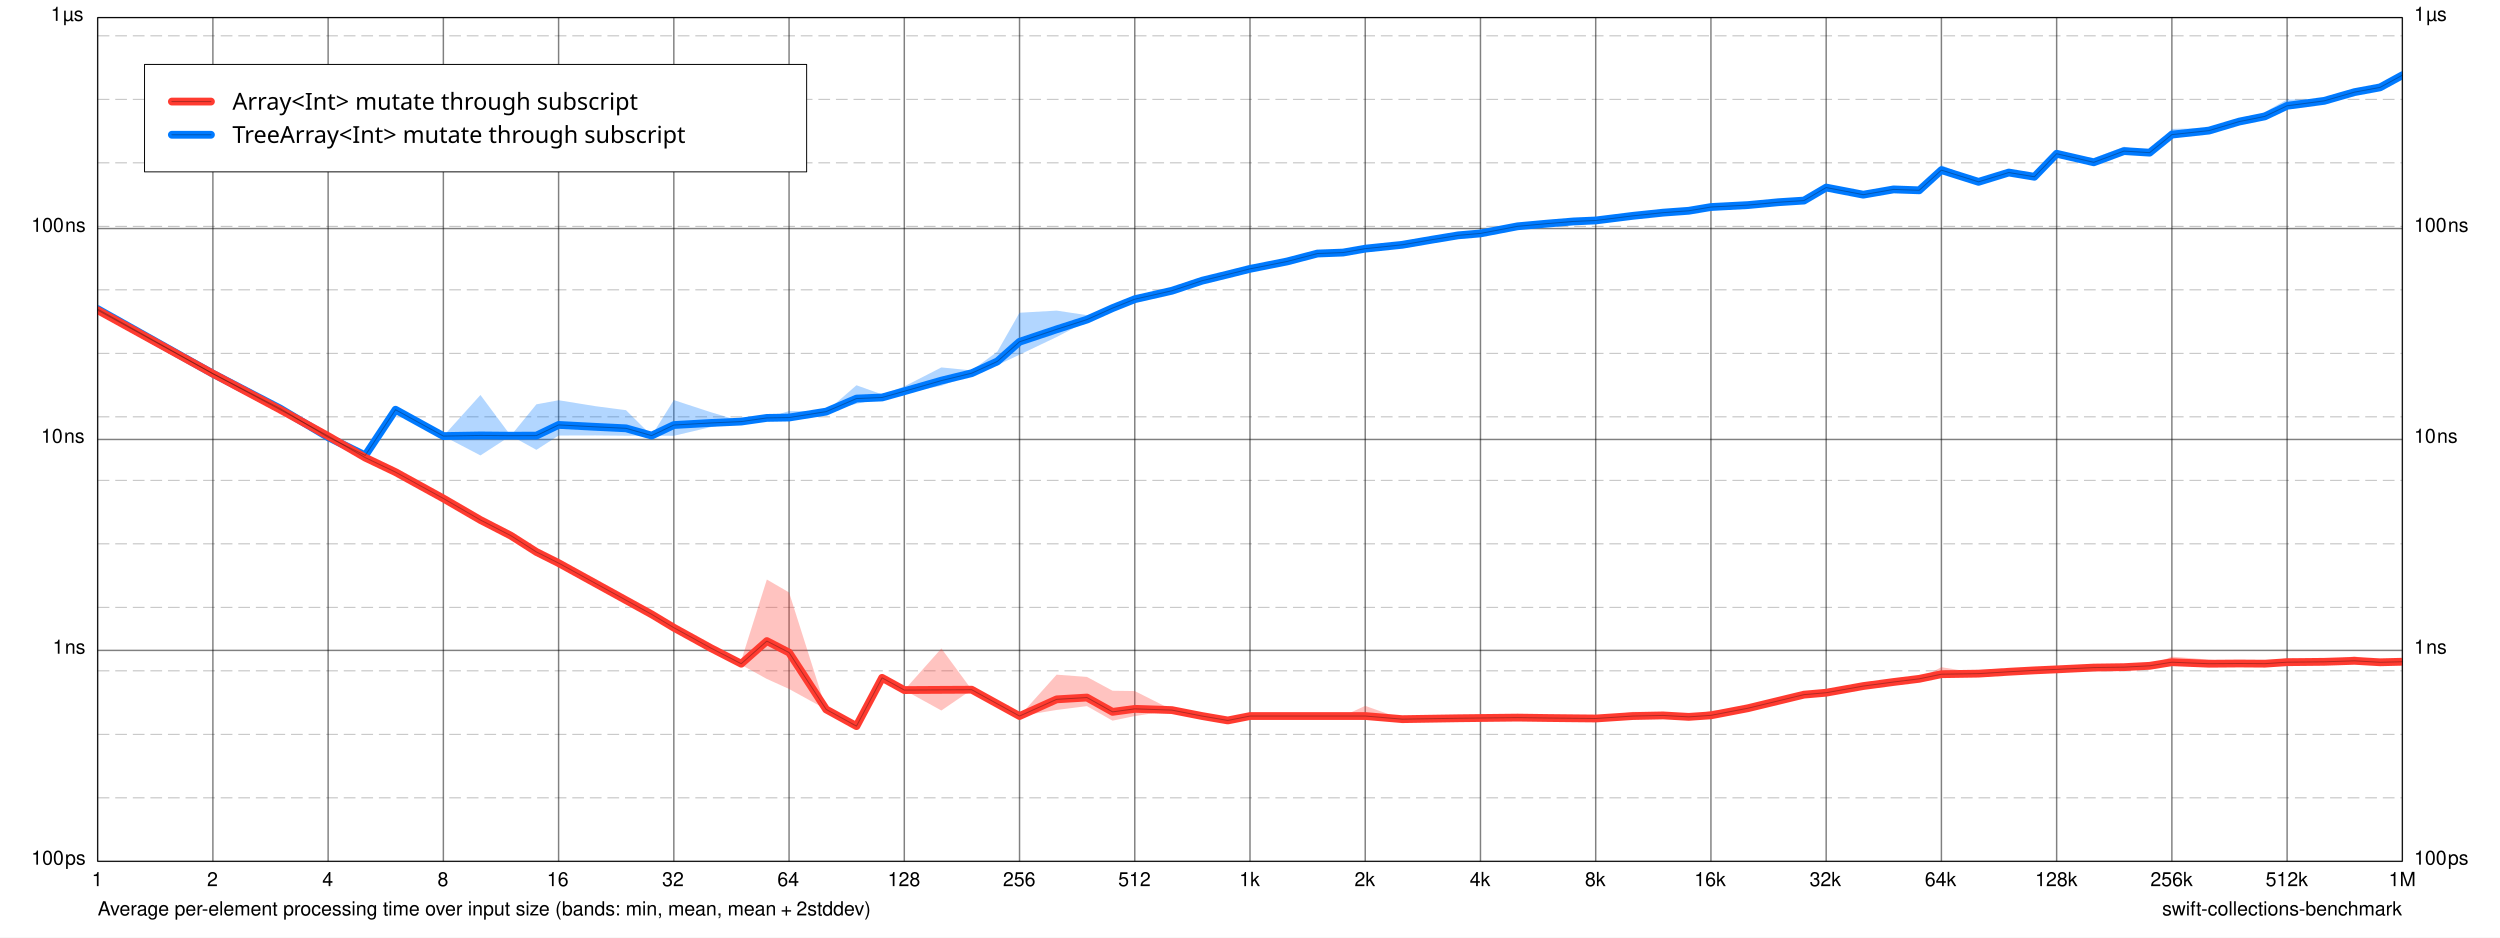
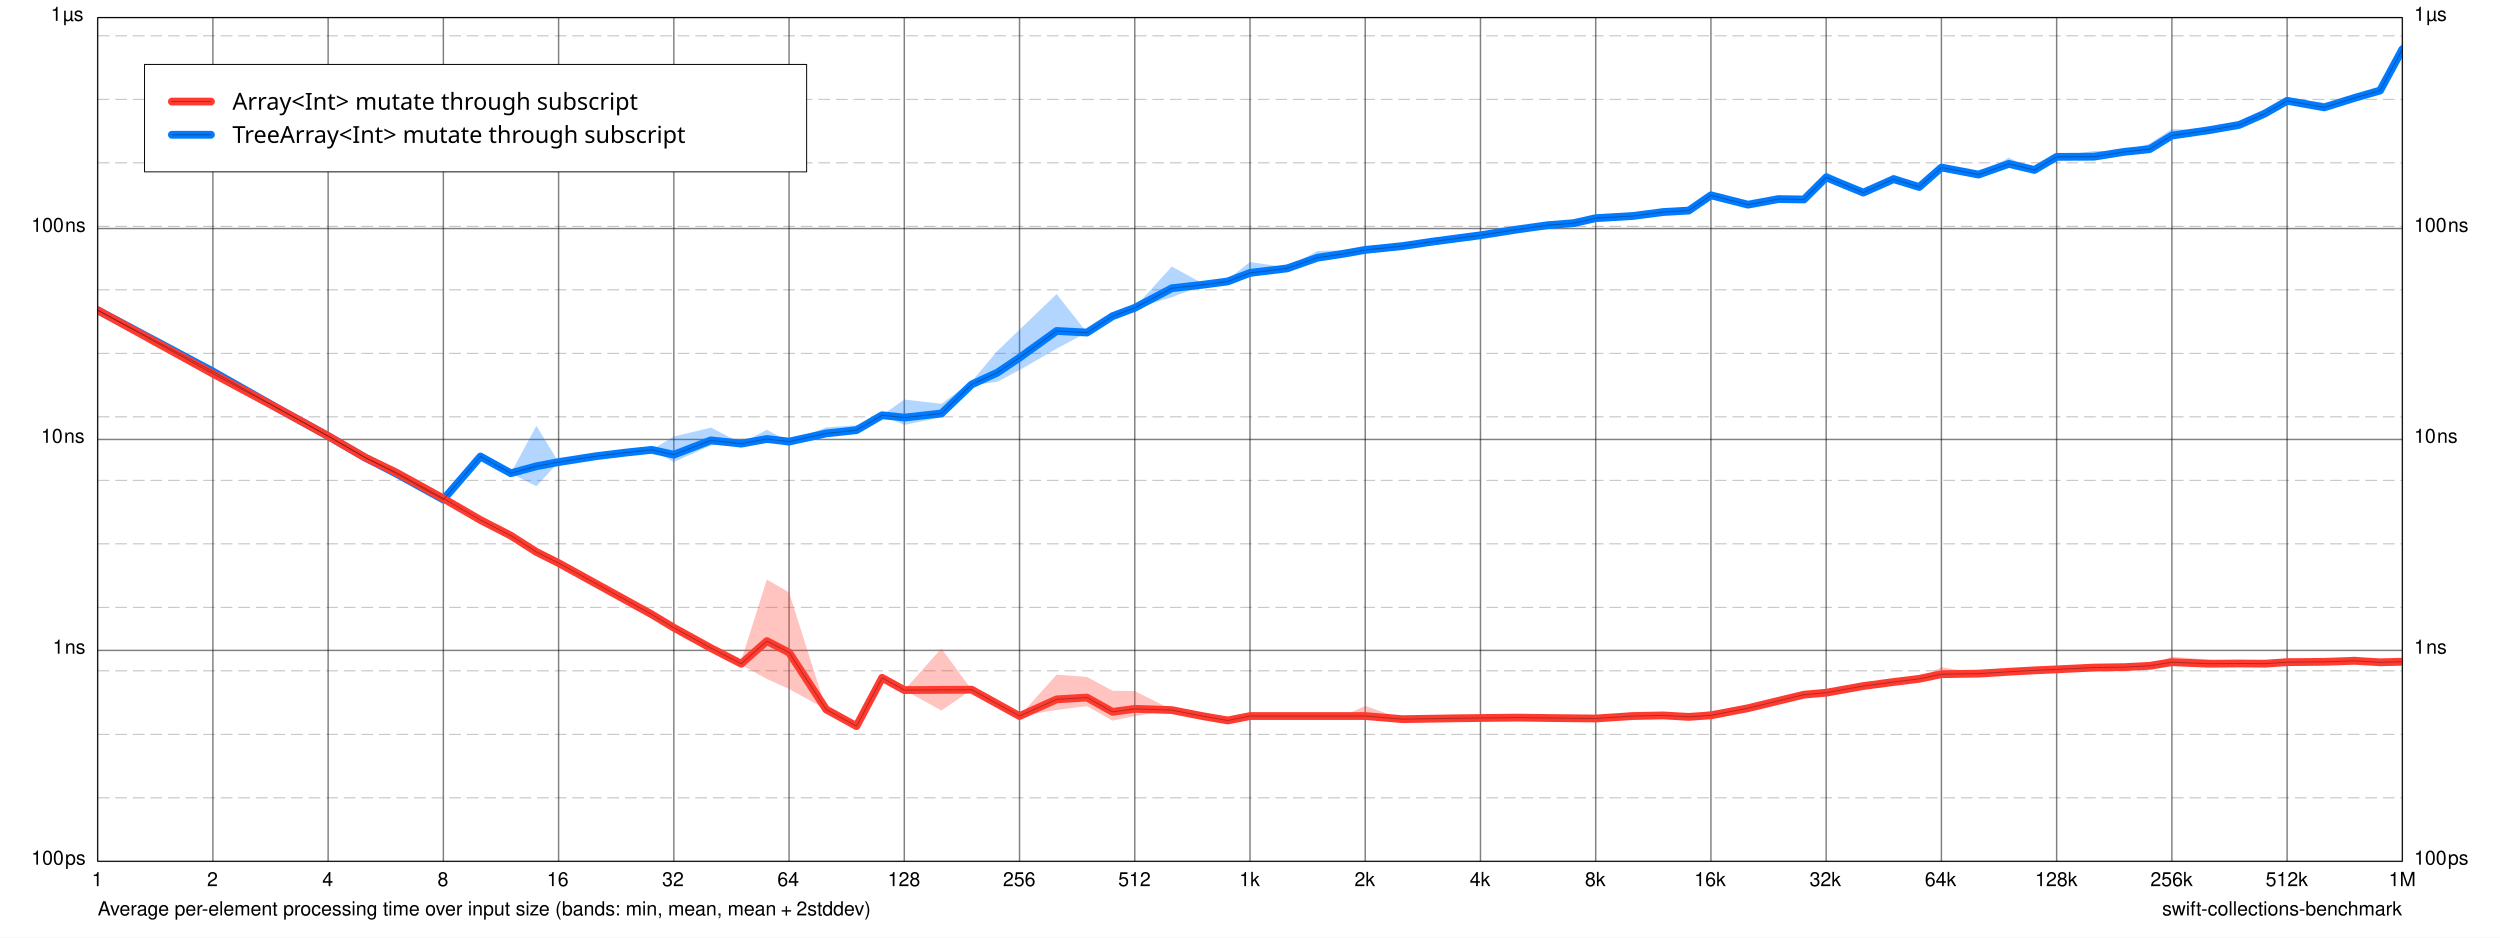
<svg xmlns="http://www.w3.org/2000/svg" xmlns:xlink="http://www.w3.org/1999/xlink" width="1280.0px" height="480.0px" viewBox="0.0 0.0 1280.0 480.0" version="1.1">
  <path d="M 0 0 L 0 480 L 1280 480 L 1280 0 z" fill="#FFFFFF" fill-opacity="1.0" stroke="none" />
  <text x="50" y="468.7" font-family="Helvetica" font-size="10" font-weight="normal" font-style="normal" fill="#000000" fill-opacity="1">Average per-element processing time over input size (bands: min, mean, mean + 2stddev)</text>
  <a xlink:href="https://github.com/apple/swift-collections-benchmark">
    <text x="1107" y="468.7" font-family="Helvetica" font-size="10" font-weight="normal" font-style="normal" fill="#000000" fill-opacity="1">swift-collections-benchmark</text>
  </a>
  <path d="M 50 9 L 50 441" fill="none" stroke-width="0.75" stroke="#000000" stroke-opacity="0.498" stroke-linecap="butt" stroke-linejoin="round" />
  <text x="47" y="453.7" font-family="Helvetica" font-size="10" font-weight="normal" font-style="normal" fill="#000000" fill-opacity="1">1</text>
  <path d="M 109 9 L 109 441" fill="none" stroke-width="0.75" stroke="#000000" stroke-opacity="0.498" stroke-linecap="butt" stroke-linejoin="round" />
  <text x="106" y="453.7" font-family="Helvetica" font-size="10" font-weight="normal" font-style="normal" fill="#000000" fill-opacity="1">2</text>
  <path d="M 168 9 L 168 441" fill="none" stroke-width="0.75" stroke="#000000" stroke-opacity="0.498" stroke-linecap="butt" stroke-linejoin="round" />
  <text x="165" y="453.7" font-family="Helvetica" font-size="10" font-weight="normal" font-style="normal" fill="#000000" fill-opacity="1">4</text>
  <path d="M 227 9 L 227 441" fill="none" stroke-width="0.75" stroke="#000000" stroke-opacity="0.498" stroke-linecap="butt" stroke-linejoin="round" />
  <text x="224" y="453.7" font-family="Helvetica" font-size="10" font-weight="normal" font-style="normal" fill="#000000" fill-opacity="1">8</text>
  <path d="M 286 9 L 286 441" fill="none" stroke-width="0.75" stroke="#000000" stroke-opacity="0.498" stroke-linecap="butt" stroke-linejoin="round" />
  <text x="280" y="453.7" font-family="Helvetica" font-size="10" font-weight="normal" font-style="normal" fill="#000000" fill-opacity="1">16</text>
  <path d="M 345 9 L 345 441" fill="none" stroke-width="0.75" stroke="#000000" stroke-opacity="0.498" stroke-linecap="butt" stroke-linejoin="round" />
  <text x="339" y="453.7" font-family="Helvetica" font-size="10" font-weight="normal" font-style="normal" fill="#000000" fill-opacity="1">32</text>
  <path d="M 404 9 L 404 441" fill="none" stroke-width="0.75" stroke="#000000" stroke-opacity="0.498" stroke-linecap="butt" stroke-linejoin="round" />
  <text x="398" y="453.7" font-family="Helvetica" font-size="10" font-weight="normal" font-style="normal" fill="#000000" fill-opacity="1">64</text>
  <path d="M 463 9 L 463 441" fill="none" stroke-width="0.75" stroke="#000000" stroke-opacity="0.498" stroke-linecap="butt" stroke-linejoin="round" />
  <text x="454.5" y="453.7" font-family="Helvetica" font-size="10" font-weight="normal" font-style="normal" fill="#000000" fill-opacity="1">128</text>
  <path d="M 522 9 L 522 441" fill="none" stroke-width="0.75" stroke="#000000" stroke-opacity="0.498" stroke-linecap="butt" stroke-linejoin="round" />
  <text x="513.5" y="453.7" font-family="Helvetica" font-size="10" font-weight="normal" font-style="normal" fill="#000000" fill-opacity="1">256</text>
  <path d="M 581 9 L 581 441" fill="none" stroke-width="0.75" stroke="#000000" stroke-opacity="0.498" stroke-linecap="butt" stroke-linejoin="round" />
  <text x="572.5" y="453.7" font-family="Helvetica" font-size="10" font-weight="normal" font-style="normal" fill="#000000" fill-opacity="1">512</text>
  <path d="M 640 9 L 640 441" fill="none" stroke-width="0.75" stroke="#000000" stroke-opacity="0.498" stroke-linecap="butt" stroke-linejoin="round" />
  <text x="634.5" y="453.7" font-family="Helvetica" font-size="10" font-weight="normal" font-style="normal" fill="#000000" fill-opacity="1">1k</text>
  <path d="M 699 9 L 699 441" fill="none" stroke-width="0.75" stroke="#000000" stroke-opacity="0.498" stroke-linecap="butt" stroke-linejoin="round" />
  <text x="693.5" y="453.7" font-family="Helvetica" font-size="10" font-weight="normal" font-style="normal" fill="#000000" fill-opacity="1">2k</text>
  <path d="M 758 9 L 758 441" fill="none" stroke-width="0.75" stroke="#000000" stroke-opacity="0.498" stroke-linecap="butt" stroke-linejoin="round" />
  <text x="752.5" y="453.7" font-family="Helvetica" font-size="10" font-weight="normal" font-style="normal" fill="#000000" fill-opacity="1">4k</text>
  <path d="M 817 9 L 817 441" fill="none" stroke-width="0.75" stroke="#000000" stroke-opacity="0.498" stroke-linecap="butt" stroke-linejoin="round" />
  <text x="811.5" y="453.7" font-family="Helvetica" font-size="10" font-weight="normal" font-style="normal" fill="#000000" fill-opacity="1">8k</text>
  <path d="M 876 9 L 876 441" fill="none" stroke-width="0.75" stroke="#000000" stroke-opacity="0.498" stroke-linecap="butt" stroke-linejoin="round" />
  <text x="867.5" y="453.7" font-family="Helvetica" font-size="10" font-weight="normal" font-style="normal" fill="#000000" fill-opacity="1">16k</text>
  <path d="M 935 9 L 935 441" fill="none" stroke-width="0.75" stroke="#000000" stroke-opacity="0.498" stroke-linecap="butt" stroke-linejoin="round" />
  <text x="926.5" y="453.7" font-family="Helvetica" font-size="10" font-weight="normal" font-style="normal" fill="#000000" fill-opacity="1">32k</text>
  <path d="M 994 9 L 994 441" fill="none" stroke-width="0.75" stroke="#000000" stroke-opacity="0.498" stroke-linecap="butt" stroke-linejoin="round" />
  <text x="985.5" y="453.7" font-family="Helvetica" font-size="10" font-weight="normal" font-style="normal" fill="#000000" fill-opacity="1">64k</text>
  <path d="M 1053 9 L 1053 441" fill="none" stroke-width="0.75" stroke="#000000" stroke-opacity="0.498" stroke-linecap="butt" stroke-linejoin="round" />
  <text x="1042" y="453.7" font-family="Helvetica" font-size="10" font-weight="normal" font-style="normal" fill="#000000" fill-opacity="1">128k</text>
  <path d="M 1112 9 L 1112 441" fill="none" stroke-width="0.75" stroke="#000000" stroke-opacity="0.498" stroke-linecap="butt" stroke-linejoin="round" />
  <text x="1101" y="453.7" font-family="Helvetica" font-size="10" font-weight="normal" font-style="normal" fill="#000000" fill-opacity="1">256k</text>
  <path d="M 1171 9 L 1171 441" fill="none" stroke-width="0.75" stroke="#000000" stroke-opacity="0.498" stroke-linecap="butt" stroke-linejoin="round" />
  <text x="1160" y="453.7" font-family="Helvetica" font-size="10" font-weight="normal" font-style="normal" fill="#000000" fill-opacity="1">512k</text>
  <path d="M 1230 9 L 1230 441" fill="none" stroke-width="0.75" stroke="#000000" stroke-opacity="0.498" stroke-linecap="butt" stroke-linejoin="round" />
  <text x="1223" y="453.7" font-family="Helvetica" font-size="10" font-weight="normal" font-style="normal" fill="#000000" fill-opacity="1">1M</text>
  <path d="M 50 441 L 1230 441" fill="none" stroke-width="0.75" stroke="#000000" stroke-opacity="0.498" stroke-linecap="butt" stroke-linejoin="round" />
  <text x="16" y="442.7" font-family="Helvetica" font-size="10" font-weight="normal" font-style="normal" fill="#000000" fill-opacity="1">100 ps</text>
  <text x="1236" y="442.7" font-family="Helvetica" font-size="10" font-weight="normal" font-style="normal" fill="#000000" fill-opacity="1">100 ps</text>
  <path d="M 50 333 L 1230 333" fill="none" stroke-width="0.75" stroke="#000000" stroke-opacity="0.498" stroke-linecap="butt" stroke-linejoin="round" />
  <text x="27" y="334.7" font-family="Helvetica" font-size="10" font-weight="normal" font-style="normal" fill="#000000" fill-opacity="1">1 ns</text>
  <text x="1236" y="334.7" font-family="Helvetica" font-size="10" font-weight="normal" font-style="normal" fill="#000000" fill-opacity="1">1 ns</text>
  <path d="M 50 225 L 1230 225" fill="none" stroke-width="0.75" stroke="#000000" stroke-opacity="0.498" stroke-linecap="butt" stroke-linejoin="round" />
  <text x="21" y="226.7" font-family="Helvetica" font-size="10" font-weight="normal" font-style="normal" fill="#000000" fill-opacity="1">10 ns</text>
  <text x="1236" y="226.7" font-family="Helvetica" font-size="10" font-weight="normal" font-style="normal" fill="#000000" fill-opacity="1">10 ns</text>
  <path d="M 50 117 L 1230 117" fill="none" stroke-width="0.75" stroke="#000000" stroke-opacity="0.498" stroke-linecap="butt" stroke-linejoin="round" />
  <text x="16" y="118.7" font-family="Helvetica" font-size="10" font-weight="normal" font-style="normal" fill="#000000" fill-opacity="1">100 ns</text>
  <text x="1236" y="118.7" font-family="Helvetica" font-size="10" font-weight="normal" font-style="normal" fill="#000000" fill-opacity="1">100 ns</text>
  <path d="M 50 9 L 1230 9" fill="none" stroke-width="0.75" stroke="#000000" stroke-opacity="0.498" stroke-linecap="butt" stroke-linejoin="round" />
  <text x="26" y="10.7" font-family="Helvetica" font-size="10" font-weight="normal" font-style="normal" fill="#000000" fill-opacity="1">1 µs</text>
  <text x="1236" y="10.7" font-family="Helvetica" font-size="10" font-weight="normal" font-style="normal" fill="#000000" fill-opacity="1">1 µs</text>
  <path d="M 50 408.49 L 1230 408.49" fill="none" stroke-width="0.5" stroke="#000000" stroke-opacity="0.259" stroke-linecap="butt" stroke-linejoin="round" stroke-dasharray="6 3" stroke-dashoffset="0" />
  <path d="M 50 375.98 L 1230 375.98" fill="none" stroke-width="0.5" stroke="#000000" stroke-opacity="0.259" stroke-linecap="butt" stroke-linejoin="round" stroke-dasharray="6 3" stroke-dashoffset="0" />
  <path d="M 50 343.47 L 1230 343.47" fill="none" stroke-width="0.5" stroke="#000000" stroke-opacity="0.259" stroke-linecap="butt" stroke-linejoin="round" stroke-dasharray="6 3" stroke-dashoffset="0" />
  <path d="M 50 310.96 L 1230 310.96" fill="none" stroke-width="0.5" stroke="#000000" stroke-opacity="0.259" stroke-linecap="butt" stroke-linejoin="round" stroke-dasharray="6 3" stroke-dashoffset="0" />
  <path d="M 50 278.44 L 1230 278.44" fill="none" stroke-width="0.5" stroke="#000000" stroke-opacity="0.259" stroke-linecap="butt" stroke-linejoin="round" stroke-dasharray="6 3" stroke-dashoffset="0" />
  <path d="M 50 245.93 L 1230 245.93" fill="none" stroke-width="0.5" stroke="#000000" stroke-opacity="0.259" stroke-linecap="butt" stroke-linejoin="round" stroke-dasharray="6 3" stroke-dashoffset="0" />
  <path d="M 50 213.42 L 1230 213.42" fill="none" stroke-width="0.5" stroke="#000000" stroke-opacity="0.259" stroke-linecap="butt" stroke-linejoin="round" stroke-dasharray="6 3" stroke-dashoffset="0" />
  <path d="M 50 180.91 L 1230 180.91" fill="none" stroke-width="0.5" stroke="#000000" stroke-opacity="0.259" stroke-linecap="butt" stroke-linejoin="round" stroke-dasharray="6 3" stroke-dashoffset="0" />
  <path d="M 50 148.4 L 1230 148.4" fill="none" stroke-width="0.5" stroke="#000000" stroke-opacity="0.259" stroke-linecap="butt" stroke-linejoin="round" stroke-dasharray="6 3" stroke-dashoffset="0" />
  <path d="M 50 115.89 L 1230 115.89" fill="none" stroke-width="0.5" stroke="#000000" stroke-opacity="0.259" stroke-linecap="butt" stroke-linejoin="round" stroke-dasharray="6 3" stroke-dashoffset="0" />
  <path d="M 50 83.376 L 1230 83.376" fill="none" stroke-width="0.5" stroke="#000000" stroke-opacity="0.259" stroke-linecap="butt" stroke-linejoin="round" stroke-dasharray="6 3" stroke-dashoffset="0" />
  <path d="M 50 50.865 L 1230 50.865" fill="none" stroke-width="0.5" stroke="#000000" stroke-opacity="0.259" stroke-linecap="butt" stroke-linejoin="round" stroke-dasharray="6 3" stroke-dashoffset="0" />
  <path d="M 50 18.354 L 1230 18.354" fill="none" stroke-width="0.5" stroke="#000000" stroke-opacity="0.259" stroke-linecap="butt" stroke-linejoin="round" stroke-dasharray="6 3" stroke-dashoffset="0" />
  <path d="M 74 33 L 74 88 L 413 88 L 413 33 z" fill="#FFFFFF" fill-opacity="1.0" stroke="none" />
  <clipPath id="clip-0">
    <path d="M 50 9 L 50 441 L 1230 441 L 1230 9 z" />
  </clipPath>
  <g clip-path="url(#clip-0)">
-     <path d="M 50 156.68L 109 191.33L 143.51 209.22L 168 223.84L 186.99 233.18L 202.51 209.78L 215.63 217.01L 227 223.27L 245.99 202.23L 261.51 223.09L 274.63 207.02L 286 204.92L 304.99 207.98L 320.51 210.01L 333.63 223.03L 345 204.84L 363.99 211.06L 379.51 215.73L 392.63 213.87L 404 210.47L 422.99 210.75L 438.51 197.25L 451.63 201.96L 463 197.84L 481.99 188.12L 497.51 189.68L 510.63 180.05L 522 160.12L 540.99 159.03L 556.51 161.36L 569.63 157.45L 581 151.81L 599.99 147.95L 615.51 142.08L 628.63 140.4L 640 136.94L 658.99 132.65L 674.51 129.13L 687.63 128.4L 699 127.25L 717.99 125.13L 733.51 122.13L 746.63 120.38L 758 119.44L 776.99 115.33L 792.51 114.31L 805.63 112.34L 817 112.78L 835.99 110.44L 851.51 108.36L 864.63 107.77L 876 105.82L 894.99 104.98L 910.51 103.31L 923.63 102.3L 935 95.984L 953.99 99.172L 969.51 95.727L 982.63 97.394L 994 84.546L 1013 92.516L 1028.5 87.955L 1041.6 90.247L 1053 78.351L 1072 80.924L 1087.5 75.11L 1100.6 78.028L 1112 65.991L 1131 65.605L 1146.5 62.148L 1159.6 57.404L 1171 50.926L 1190 50.785L 1205.5 45.684L 1218.6 43.055L 1230 37.063L 1230 39.033L 1218.6 45.344L 1205.5 47.709L 1190 51.94L 1171 55.366L 1159.6 60.383L 1146.5 62.27L 1131 67.318L 1112 70L 1100.6 78.213L 1087.5 78.171L 1072 83.9L 1053 78.851L 1041.6 90.593L 1028.5 88.474L 1013 93.315L 994 88.043L 982.63 97.452L 969.51 97.428L 953.99 99.858L 935 96.038L 923.63 102.83L 910.51 103.63L 894.99 105.01L 876 106.07L 864.63 107.97L 851.51 109.06L 835.99 110.54L 817 112.91L 805.63 113.75L 792.51 114.52L 776.99 116.06L 758 119.53L 746.63 120.52L 733.51 122.84L 717.99 125.4L 699 127.34L 687.63 129.64L 674.51 130.05L 658.99 134.31L 640 137.9L 628.63 140.53L 615.51 144.3L 599.99 149.21L 581 153.69L 569.63 157.85L 556.51 164.46L 540.99 172.55L 522 181.6L 510.63 186.95L 497.51 191.57L 481.99 197.51L 463 201.22L 451.63 204.07L 438.51 206.74L 422.99 210.75L 404 215.01L 392.63 214L 379.51 215.88L 363.99 218.65L 345 223.13L 333.63 223.03L 320.51 223.09L 304.99 222.94L 286 222.99L 274.63 230.32L 261.51 223.09L 245.99 233.18L 227 223.27L 215.63 217.01L 202.51 209.78L 186.99 233.18L 168 223.84L 143.51 209.22L 109 191.33L 50 158.82" fill="#007AFF" fill-opacity="0.302" stroke="none" />
+     <path d="M 50 158.82L 109 190.2L 143.51 208.21L 168 221.7L 186.99 234.31L 202.51 240.72L 215.63 247.95L 227 254.21L 245.99 233.74L 261.51 242.29L 274.63 218.01L 286 236.58L 304.99 233.2L 320.51 231.71L 333.63 230.32L 345 223.5L 363.99 218.92L 379.51 227L 392.63 220.05L 404 226.11L 422.99 218.83L 438.51 217.75L 451.63 212.57L 463 204.57L 481.99 206.76L 497.51 195.28L 510.63 179.71L 522 168.78L 540.99 150.57L 556.51 170.27L 569.63 160.61L 581 157.35L 599.99 136.48L 615.51 145.03L 628.63 143L 640 134.16L 658.99 136.99L 674.51 128.5L 687.63 128.2L 699 126.26L 717.99 125.69L 733.51 123.66L 746.63 121.3L 758 120.02L 776.99 116.16L 792.51 115.04L 805.63 114.03L 817 111.6L 835.99 110.49L 851.51 107.97L 864.63 107.81L 876 99.966L 894.99 104.56L 910.51 101.63L 923.63 102.06L 935 88.037L 953.99 97.953L 969.51 89.257L 982.63 95.231L 994 85.757L 1013 89.36L 1028.5 80.736L 1041.6 86.996L 1053 79.71L 1072 77.365L 1087.5 77.162L 1100.6 73.6L 1112 66.084L 1131 66.631L 1146.5 63.338L 1159.6 56.683L 1171 49.836L 1190 52.693L 1205.5 49.369L 1218.6 45.47L 1230 21.579L 1230 26.614L 1218.6 46.658L 1205.5 50.413L 1190 55.81L 1171 52.261L 1159.6 58.656L 1146.5 64.157L 1131 66.674L 1112 70.626L 1100.6 77.398L 1087.5 77.963L 1072 81.289L 1053 80.526L 1041.6 87.021L 1028.5 85.078L 1013 89.39L 994 85.772L 982.63 95.92L 969.51 92.633L 953.99 98.843L 935 91.823L 923.63 102.15L 910.51 102.03L 894.99 104.87L 876 100.01L 864.63 107.83L 851.51 108.77L 835.99 110.62L 817 111.74L 805.63 114.35L 792.51 115.39L 776.99 117.93L 758 120.62L 746.63 122.21L 733.51 123.7L 717.99 126.11L 699 128.54L 687.63 130.59L 674.51 133.21L 658.99 137.58L 640 141.81L 628.63 144.48L 615.51 146.11L 599.99 152.21L 581 157.7L 569.63 162.33L 556.51 170.27L 540.99 178.49L 522 189.48L 510.63 195.43L 497.51 197.39L 481.99 213.58L 463 217.56L 451.63 212.63L 438.51 221.16L 422.99 223.05L 404 226.11L 392.63 226.53L 379.51 227.2L 363.99 228.03L 345 236.58L 333.63 230.32L 320.51 231.71L 304.99 233.74L 286 236.58L 274.63 248.96L 261.51 242.29L 245.99 233.74L 227 256.35L 215.63 250.09L 202.51 242.86L 186.99 234.31L 168 223.84L 143.51 210.35L 109 190.2L 50 158.82" fill="#007AFF" fill-opacity="0.302" stroke="none" />
    <path d="M 50 158.82L 109 191.33L 143.51 208.21L 168 221.7L 186.99 234.31L 202.51 241.73L 215.63 248.96L 227 255.22L 245.99 264.68L 261.51 274.24L 274.63 282.6L 286 286.72L 304.99 297.19L 320.51 305.74L 333.63 312.97L 345 321.38L 363.99 331.84L 379.51 338.25L 392.63 296.71L 404 303.33L 422.99 363.22L 438.51 371.77L 451.63 347.06L 463 353.32L 481.99 332.01L 497.51 353.13L 510.63 360.36L 522 366.62L 540.99 345.43L 556.51 346.58L 569.63 353.66L 581 353.82L 599.99 363.37L 615.51 366.62L 628.63 368.87L 640 366.62L 658.99 366.62L 674.51 366.62L 687.63 366.62L 699 361.4L 717.99 368.15L 733.51 367.96L 746.63 367.71L 758 367.62L 776.99 367.38L 792.51 366.68L 805.63 367.74L 817 367.17L 835.99 364.47L 851.51 364.5L 864.63 366.65L 876 363.91L 894.99 362.34L 910.51 358.83L 923.63 353.97L 935 354.53L 953.99 351.06L 969.51 349.1L 982.63 347.43L 994 341.61L 1013 344.6L 1028.5 343.9L 1041.6 343.11L 1053 342.62L 1072 341.25L 1087.5 341.51L 1100.6 340.58L 1112 336.22L 1131 337.74L 1146.5 338.75L 1159.6 338.89L 1171 336.87L 1190 338.18L 1205.5 336.06L 1218.6 338.51L 1230 337.6L 1230 339.25L 1218.6 339.29L 1205.5 339.18L 1190 339.09L 1171 339.84L 1159.6 340.12L 1146.5 340.06L 1131 340.6L 1112 340.09L 1100.6 341.01L 1087.5 341.6L 1072 341.99L 1053 342.76L 1041.6 343.28L 1028.5 343.95L 1013 345.01L 994 346.52L 982.63 347.61L 969.51 349.21L 953.99 351.33L 935 354.71L 923.63 356.27L 910.51 358.84L 894.99 362.69L 876 367.11L 864.63 367.18L 851.51 366.95L 835.99 367.41L 817 368.11L 805.63 367.76L 792.51 367.96L 776.99 367.42L 758 367.62L 746.63 367.76L 733.51 367.96L 717.99 368.23L 699 368.59L 687.63 366.62L 674.51 366.62L 658.99 366.62L 640 366.62L 628.63 368.87L 615.51 366.62L 599.99 363.64L 581 366.62L 569.63 368.99L 556.51 361.53L 540.99 363.5L 522 366.62L 510.63 360.36L 497.51 353.13L 481.99 363.78L 463 353.32L 451.63 347.06L 438.51 371.77L 422.99 363.22L 404 352.76L 392.63 347.62L 379.51 340.39L 363.99 331.84L 345 321.38L 333.63 315.11L 320.51 307.88L 304.99 299.33L 286 288.86L 274.63 282.6L 261.51 274.24L 245.99 266.82L 227 255.22L 215.63 248.96L 202.51 241.73L 186.99 234.31L 168 223.84L 143.51 210.35L 109 191.33L 50 158.82" fill="#FF3B30" fill-opacity="0.302" stroke="none" />
-     <path d="M 50 158.25L 109 191.33L 143.51 209.22L 168 223.84L 186.99 233.18L 202.51 209.78L 215.63 217.01L 227 223.27L 245.99 222.94L 261.51 223.09L 274.63 223.03L 286 217.56L 304.99 218.55L 320.51 219.3L 333.63 223.03L 345 217.62L 363.99 216.55L 379.51 215.84L 392.63 213.97L 404 213.78L 422.99 210.75L 438.51 204.07L 451.63 203.51L 463 200.32L 481.99 194.87L 497.51 191.07L 510.63 185.05L 522 174.98L 540.99 168.62L 556.51 163.63L 569.63 157.75L 581 153.19L 599.99 148.87L 615.51 143.71L 628.63 140.5L 640 137.65L 658.99 133.87L 674.51 129.81L 687.63 129.31L 699 127.31L 717.99 125.33L 733.51 122.66L 746.63 120.49L 758 119.51L 776.99 115.87L 792.51 114.46L 805.63 113.38L 817 112.88L 835.99 110.51L 851.51 108.88L 864.63 107.92L 876 106L 894.99 105L 910.51 103.54L 923.63 102.69L 935 96.024L 953.99 99.678L 969.51 96.978L 982.63 97.437L 994 87.104L 1013 93.105L 1028.5 88.338L 1041.6 90.502L 1053 78.72L 1072 83.105L 1087.5 77.352L 1100.6 78.165L 1112 68.92L 1131 66.865L 1146.5 62.238L 1159.6 59.586L 1171 54.165L 1190 51.635L 1205.5 47.171L 1218.6 44.735L 1230 38.51" fill="none" stroke-width="4" stroke="#007AFF" stroke-opacity="1" stroke-linecap="round" stroke-linejoin="round" />
+     <path d="M 50 158.82L 109 190.2L 143.51 209.78L 168 223.27L 186.99 234.31L 202.51 242.29L 215.63 249.52L 227 255.78L 245.99 233.74L 261.51 242.29L 274.63 238.72L 286 236.58L 304.99 233.6L 320.51 231.71L 333.63 230.32L 345 232.8L 363.99 225.47L 379.51 227.15L 392.63 224.75L 404 226.11L 422.99 221.91L 438.51 220.24L 451.63 212.61L 463 213.81L 481.99 211.7L 497.51 196.83L 510.63 190.79L 522 183.13L 540.99 169.45L 556.51 170.27L 569.63 161.88L 581 157.61L 599.99 147.57L 615.51 145.82L 628.63 144.09L 640 139.69L 658.99 137.42L 674.51 131.94L 687.63 129.95L 699 127.94L 717.99 126L 733.51 123.69L 746.63 121.97L 758 120.46L 776.99 117.46L 792.51 115.3L 805.63 114.26L 817 111.71L 835.99 110.59L 851.51 108.56L 864.63 107.82L 876 99.996L 894.99 104.79L 910.51 101.93L 923.63 102.13L 935 90.804L 953.99 98.609L 969.51 91.727L 982.63 95.739L 994 85.768L 1013 89.382L 1028.5 83.904L 1041.6 87.014L 1053 80.311L 1072 80.232L 1087.5 77.753L 1100.6 76.376L 1112 69.397L 1131 66.663L 1146.5 63.942L 1159.6 58.132L 1171 51.616L 1190 54.976L 1205.5 50.138L 1218.6 46.345L 1230 25.246" fill="none" stroke-width="4" stroke="#007AFF" stroke-opacity="1" stroke-linecap="round" stroke-linejoin="round" />
    <path d="M 50 158.82L 109 191.33L 143.51 209.78L 168 223.27L 186.99 234.31L 202.51 241.73L 215.63 248.96L 227 255.22L 245.99 266.25L 261.51 274.24L 274.63 282.6L 286 288.3L 304.99 298.76L 320.51 307.31L 333.63 314.54L 345 321.38L 363.99 331.84L 379.51 339.82L 392.63 328.23L 404 334.11L 422.99 363.22L 438.51 371.77L 451.63 347.06L 463 353.32L 481.99 353.21L 497.51 353.13L 510.63 360.36L 522 366.62L 540.99 358.07L 556.51 357.14L 569.63 364.48L 581 362.93L 599.99 363.57L 615.51 366.62L 628.63 368.87L 640 366.62L 658.99 366.62L 674.51 366.62L 687.63 366.62L 699 366.6L 717.99 368.21L 733.51 367.96L 746.63 367.75L 758 367.62L 776.99 367.41L 792.51 367.62L 805.63 367.76L 817 367.87L 835.99 366.62L 851.51 366.3L 864.63 367.04L 876 366.26L 894.99 362.6L 910.51 358.84L 923.63 355.66L 935 354.67L 953.99 351.26L 969.51 349.18L 982.63 347.56L 994 345.19L 1013 344.9L 1028.5 343.94L 1041.6 343.23L 1053 342.72L 1072 341.8L 1087.5 341.58L 1100.6 340.9L 1112 339.05L 1131 339.83L 1146.5 339.71L 1159.6 339.8L 1171 339.04L 1190 338.85L 1205.5 338.34L 1218.6 339.09L 1230 338.81" fill="none" stroke-width="4" stroke="#FF3B30" stroke-opacity="1" stroke-linecap="round" stroke-linejoin="round" />
-     <path d="M 50 158.25L 109 191.33L 143.51 209.22L 168 223.84L 186.99 233.18L 202.51 209.78L 215.63 217.01L 227 223.27L 245.99 222.94L 261.51 223.09L 274.63 223.03L 286 217.56L 304.99 218.55L 320.51 219.3L 333.63 223.03L 345 217.62L 363.99 216.55L 379.51 215.84L 392.63 213.97L 404 213.78L 422.99 210.75L 438.51 204.07L 451.63 203.51L 463 200.32L 481.99 194.87L 497.51 191.07L 510.63 185.05L 522 174.98L 540.99 168.62L 556.51 163.63L 569.63 157.75L 581 153.19L 599.99 148.87L 615.51 143.71L 628.63 140.5L 640 137.65L 658.99 133.87L 674.51 129.81L 687.63 129.31L 699 127.31L 717.99 125.33L 733.51 122.66L 746.63 120.49L 758 119.51L 776.99 115.87L 792.51 114.46L 805.63 113.38L 817 112.88L 835.99 110.51L 851.51 108.88L 864.63 107.92L 876 106L 894.99 105L 910.51 103.54L 923.63 102.69L 935 96.024L 953.99 99.678L 969.51 96.978L 982.63 97.437L 994 87.104L 1013 93.105L 1028.5 88.338L 1041.6 90.502L 1053 78.72L 1072 83.105L 1087.5 77.352L 1100.6 78.165L 1112 68.92L 1131 66.865L 1146.5 62.238L 1159.6 59.586L 1171 54.165L 1190 51.635L 1205.5 47.171L 1218.6 44.735L 1230 38.51" fill="none" stroke-width="0.5" stroke="#000000" stroke-opacity="0.302" stroke-linecap="round" stroke-linejoin="round" />
+     <path d="M 50 158.82L 109 190.2L 143.51 209.78L 168 223.27L 186.99 234.31L 202.51 242.29L 215.63 249.52L 227 255.78L 245.99 233.74L 261.51 242.29L 274.63 238.72L 286 236.58L 304.99 233.6L 320.51 231.71L 333.63 230.32L 345 232.8L 363.99 225.47L 379.51 227.15L 392.63 224.75L 404 226.11L 422.99 221.91L 438.51 220.24L 451.63 212.61L 463 213.81L 481.99 211.7L 497.51 196.83L 510.63 190.79L 522 183.13L 540.99 169.45L 556.51 170.27L 569.63 161.88L 581 157.61L 599.99 147.57L 615.51 145.82L 628.63 144.09L 640 139.69L 658.99 137.42L 674.51 131.94L 687.63 129.95L 699 127.94L 717.99 126L 733.51 123.69L 746.63 121.97L 758 120.46L 776.99 117.46L 792.51 115.3L 805.63 114.26L 817 111.71L 835.99 110.59L 851.51 108.56L 864.63 107.82L 876 99.996L 894.99 104.79L 910.51 101.93L 923.63 102.13L 935 90.804L 953.99 98.609L 969.51 91.727L 982.63 95.739L 994 85.768L 1013 89.382L 1028.5 83.904L 1041.6 87.014L 1053 80.311L 1072 80.232L 1087.5 77.753L 1100.6 76.376L 1112 69.397L 1131 66.663L 1146.5 63.942L 1159.6 58.132L 1171 51.616L 1190 54.976L 1205.5 50.138L 1218.6 46.345L 1230 25.246" fill="none" stroke-width="0.5" stroke="#000000" stroke-opacity="0.302" stroke-linecap="round" stroke-linejoin="round" />
    <path d="M 50 158.82L 109 191.33L 143.51 209.78L 168 223.27L 186.99 234.31L 202.51 241.73L 215.63 248.96L 227 255.22L 245.99 266.25L 261.51 274.24L 274.63 282.6L 286 288.3L 304.99 298.76L 320.51 307.31L 333.63 314.54L 345 321.38L 363.99 331.84L 379.51 339.82L 392.63 328.23L 404 334.11L 422.99 363.22L 438.51 371.77L 451.63 347.06L 463 353.32L 481.99 353.21L 497.51 353.13L 510.63 360.36L 522 366.62L 540.99 358.07L 556.51 357.14L 569.63 364.48L 581 362.93L 599.99 363.57L 615.51 366.62L 628.63 368.87L 640 366.62L 658.99 366.62L 674.51 366.62L 687.63 366.62L 699 366.6L 717.99 368.21L 733.51 367.96L 746.63 367.75L 758 367.62L 776.99 367.41L 792.51 367.62L 805.63 367.76L 817 367.87L 835.99 366.62L 851.51 366.3L 864.63 367.04L 876 366.26L 894.99 362.6L 910.51 358.84L 923.63 355.66L 935 354.67L 953.99 351.26L 969.51 349.18L 982.63 347.56L 994 345.19L 1013 344.9L 1028.5 343.94L 1041.6 343.23L 1053 342.72L 1072 341.8L 1087.5 341.58L 1100.6 340.9L 1112 339.05L 1131 339.83L 1146.5 339.71L 1159.6 339.8L 1171 339.04L 1190 338.85L 1205.5 338.34L 1218.6 339.09L 1230 338.81" fill="none" stroke-width="0.5" stroke="#000000" stroke-opacity="0.302" stroke-linecap="round" stroke-linejoin="round" />
  </g>
  <path d="M 74 33 L 74 88 L 413 88 L 413 33 z" fill="#FFFFFF" fill-opacity="0.702" stroke-width="0.5" stroke="#000000" stroke-opacity="1" stroke-linecap="round" stroke-linejoin="round" />
  <path d="M 88 52 L 108 52" fill="none" stroke-width="4" stroke="#FF3B30" stroke-opacity="1" stroke-linecap="round" stroke-linejoin="round" />
  <path d="M 88 52 L 108 52" fill="none" stroke-width="0.5" stroke="#000000" stroke-opacity="0.302" stroke-linecap="round" stroke-linejoin="round" />
  <text x="119" y="56.17" font-family="Menlo" font-size="12" font-weight="normal" font-style="normal" fill="#000000" fill-opacity="1">Array&lt;Int&gt; mutate through subscript</text>
  <path d="M 88 69 L 108 69" fill="none" stroke-width="4" stroke="#007AFF" stroke-opacity="1" stroke-linecap="round" stroke-linejoin="round" />
  <path d="M 88 69 L 108 69" fill="none" stroke-width="0.5" stroke="#000000" stroke-opacity="0.302" stroke-linecap="round" stroke-linejoin="round" />
  <text x="119" y="73.17" font-family="Menlo" font-size="12" font-weight="normal" font-style="normal" fill="#000000" fill-opacity="1">TreeArray&lt;Int&gt; mutate through subscript</text>
  <path d="M 50 9 L 50 441 L 1230 441 L 1230 9 z" fill="none" stroke-width="0.5" stroke="#000000" stroke-opacity="1" stroke-linecap="round" stroke-linejoin="round" />
</svg>
